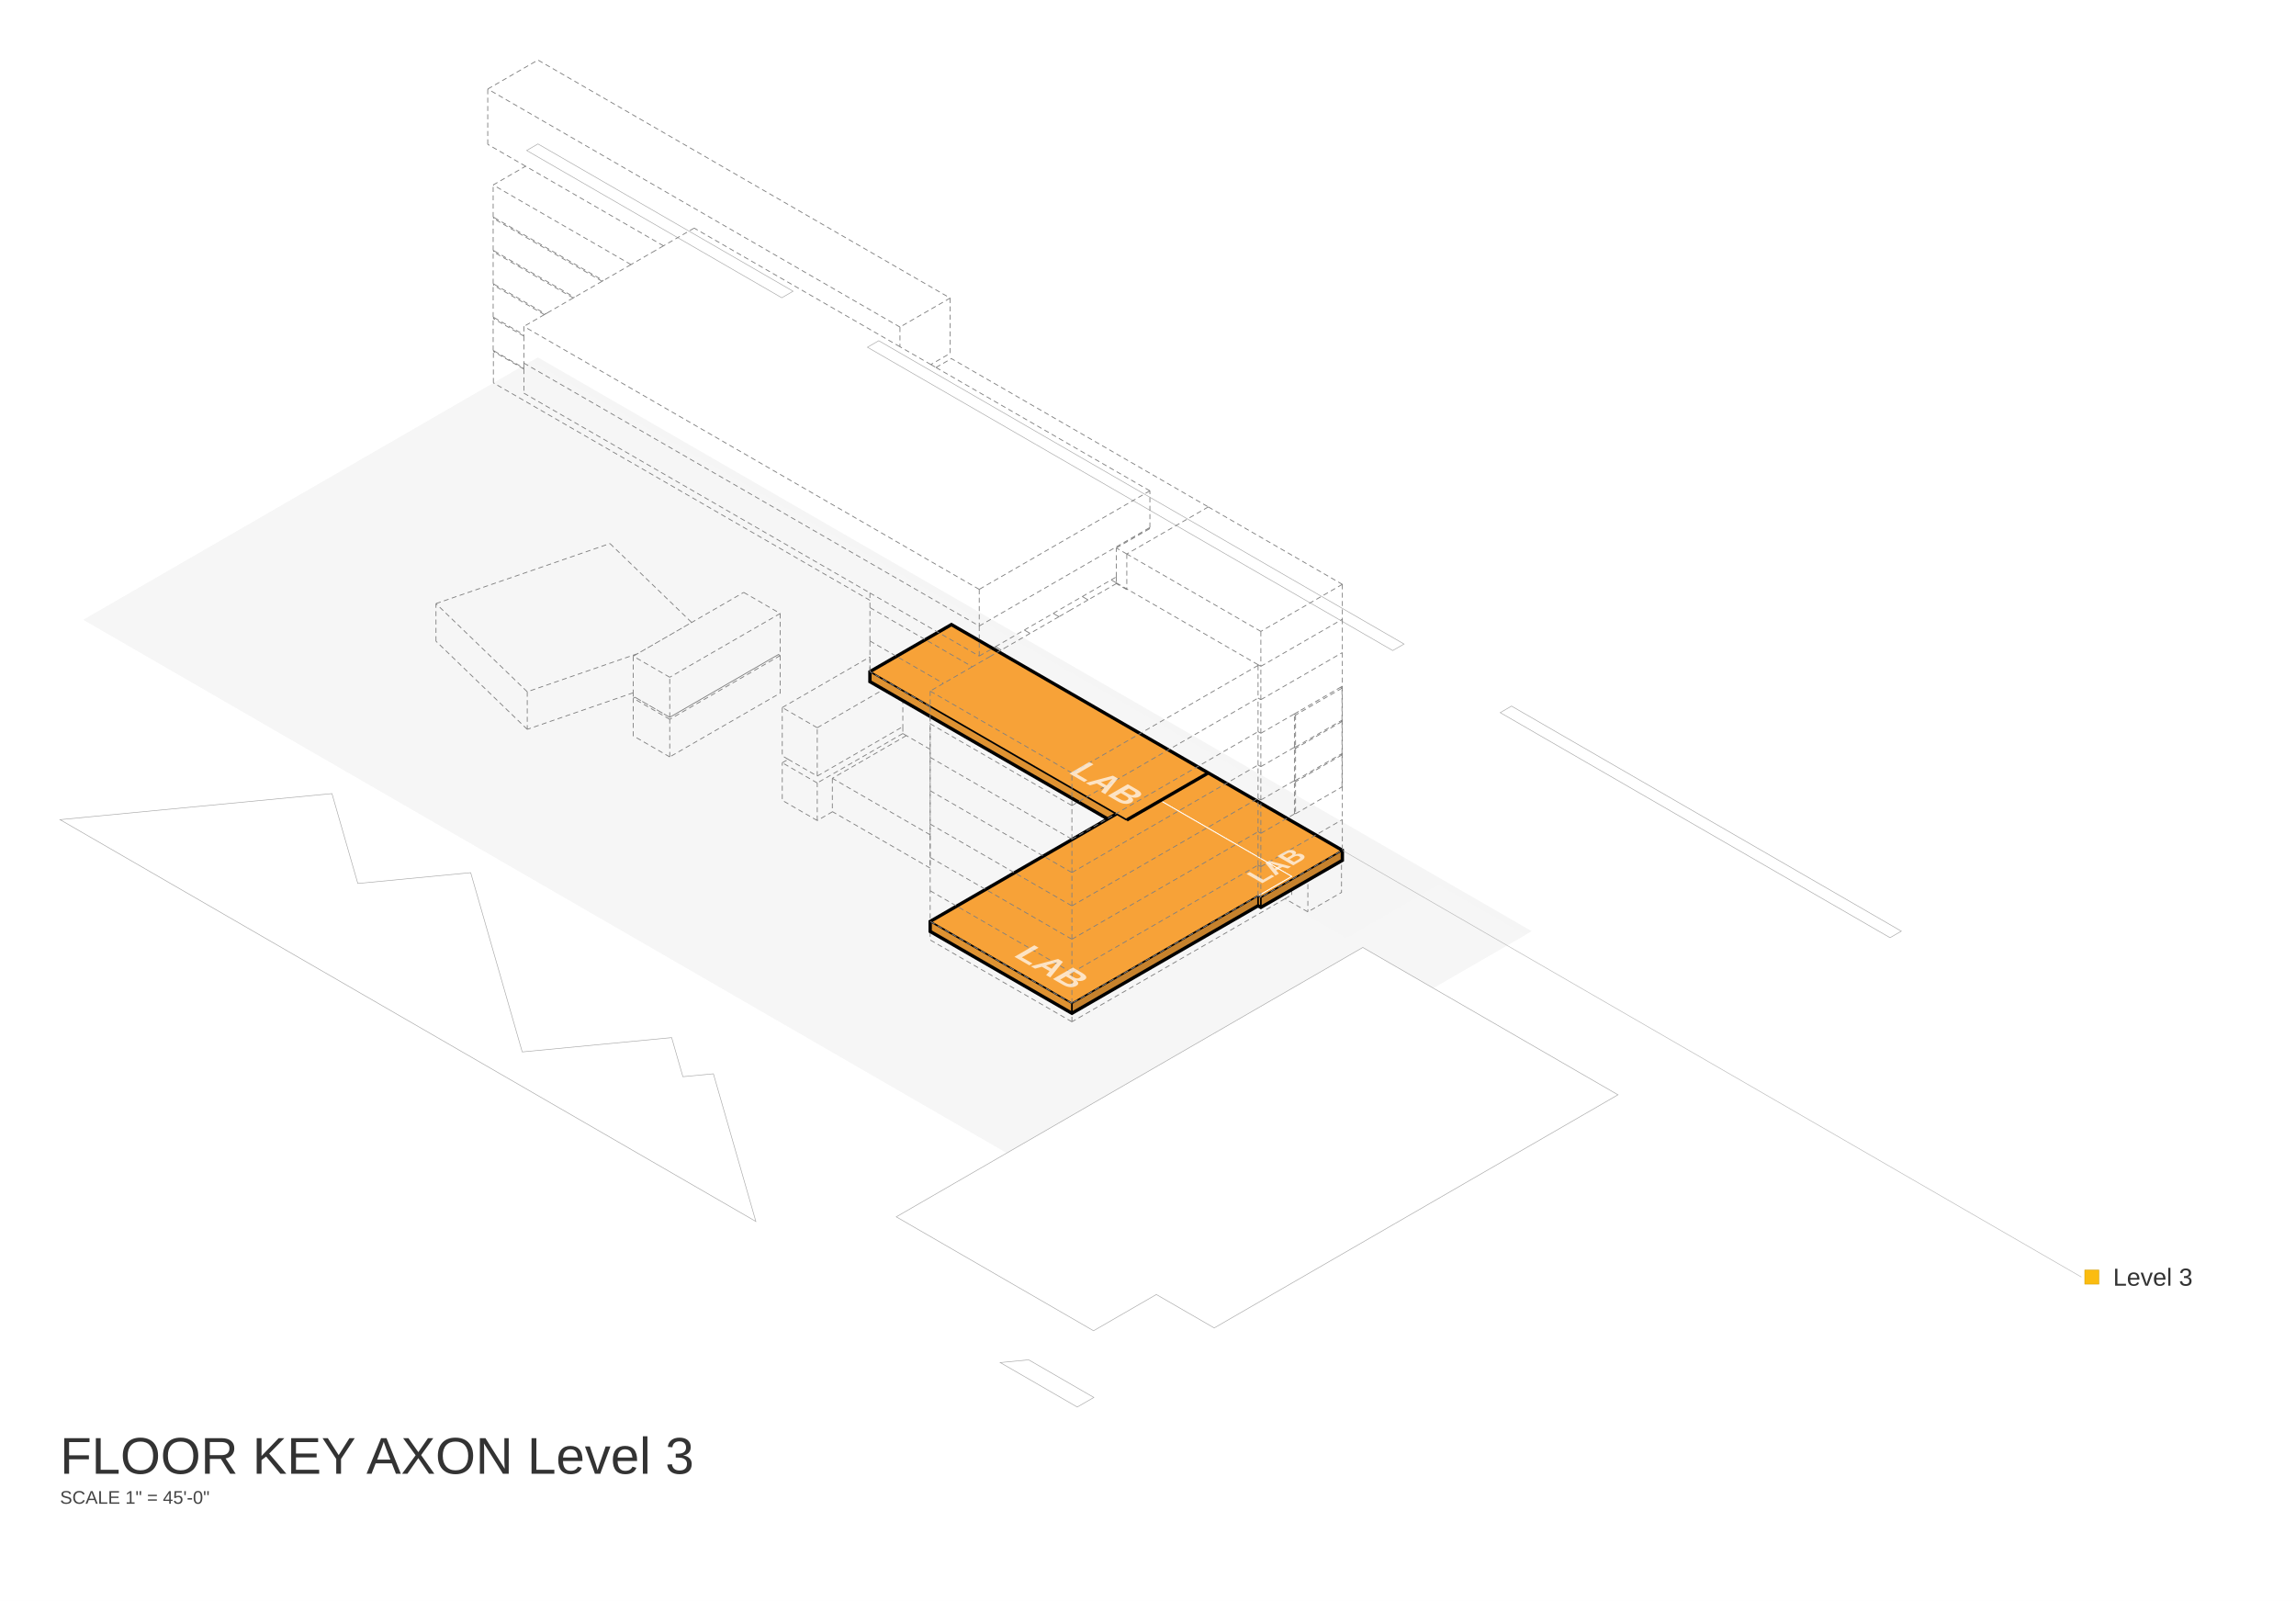
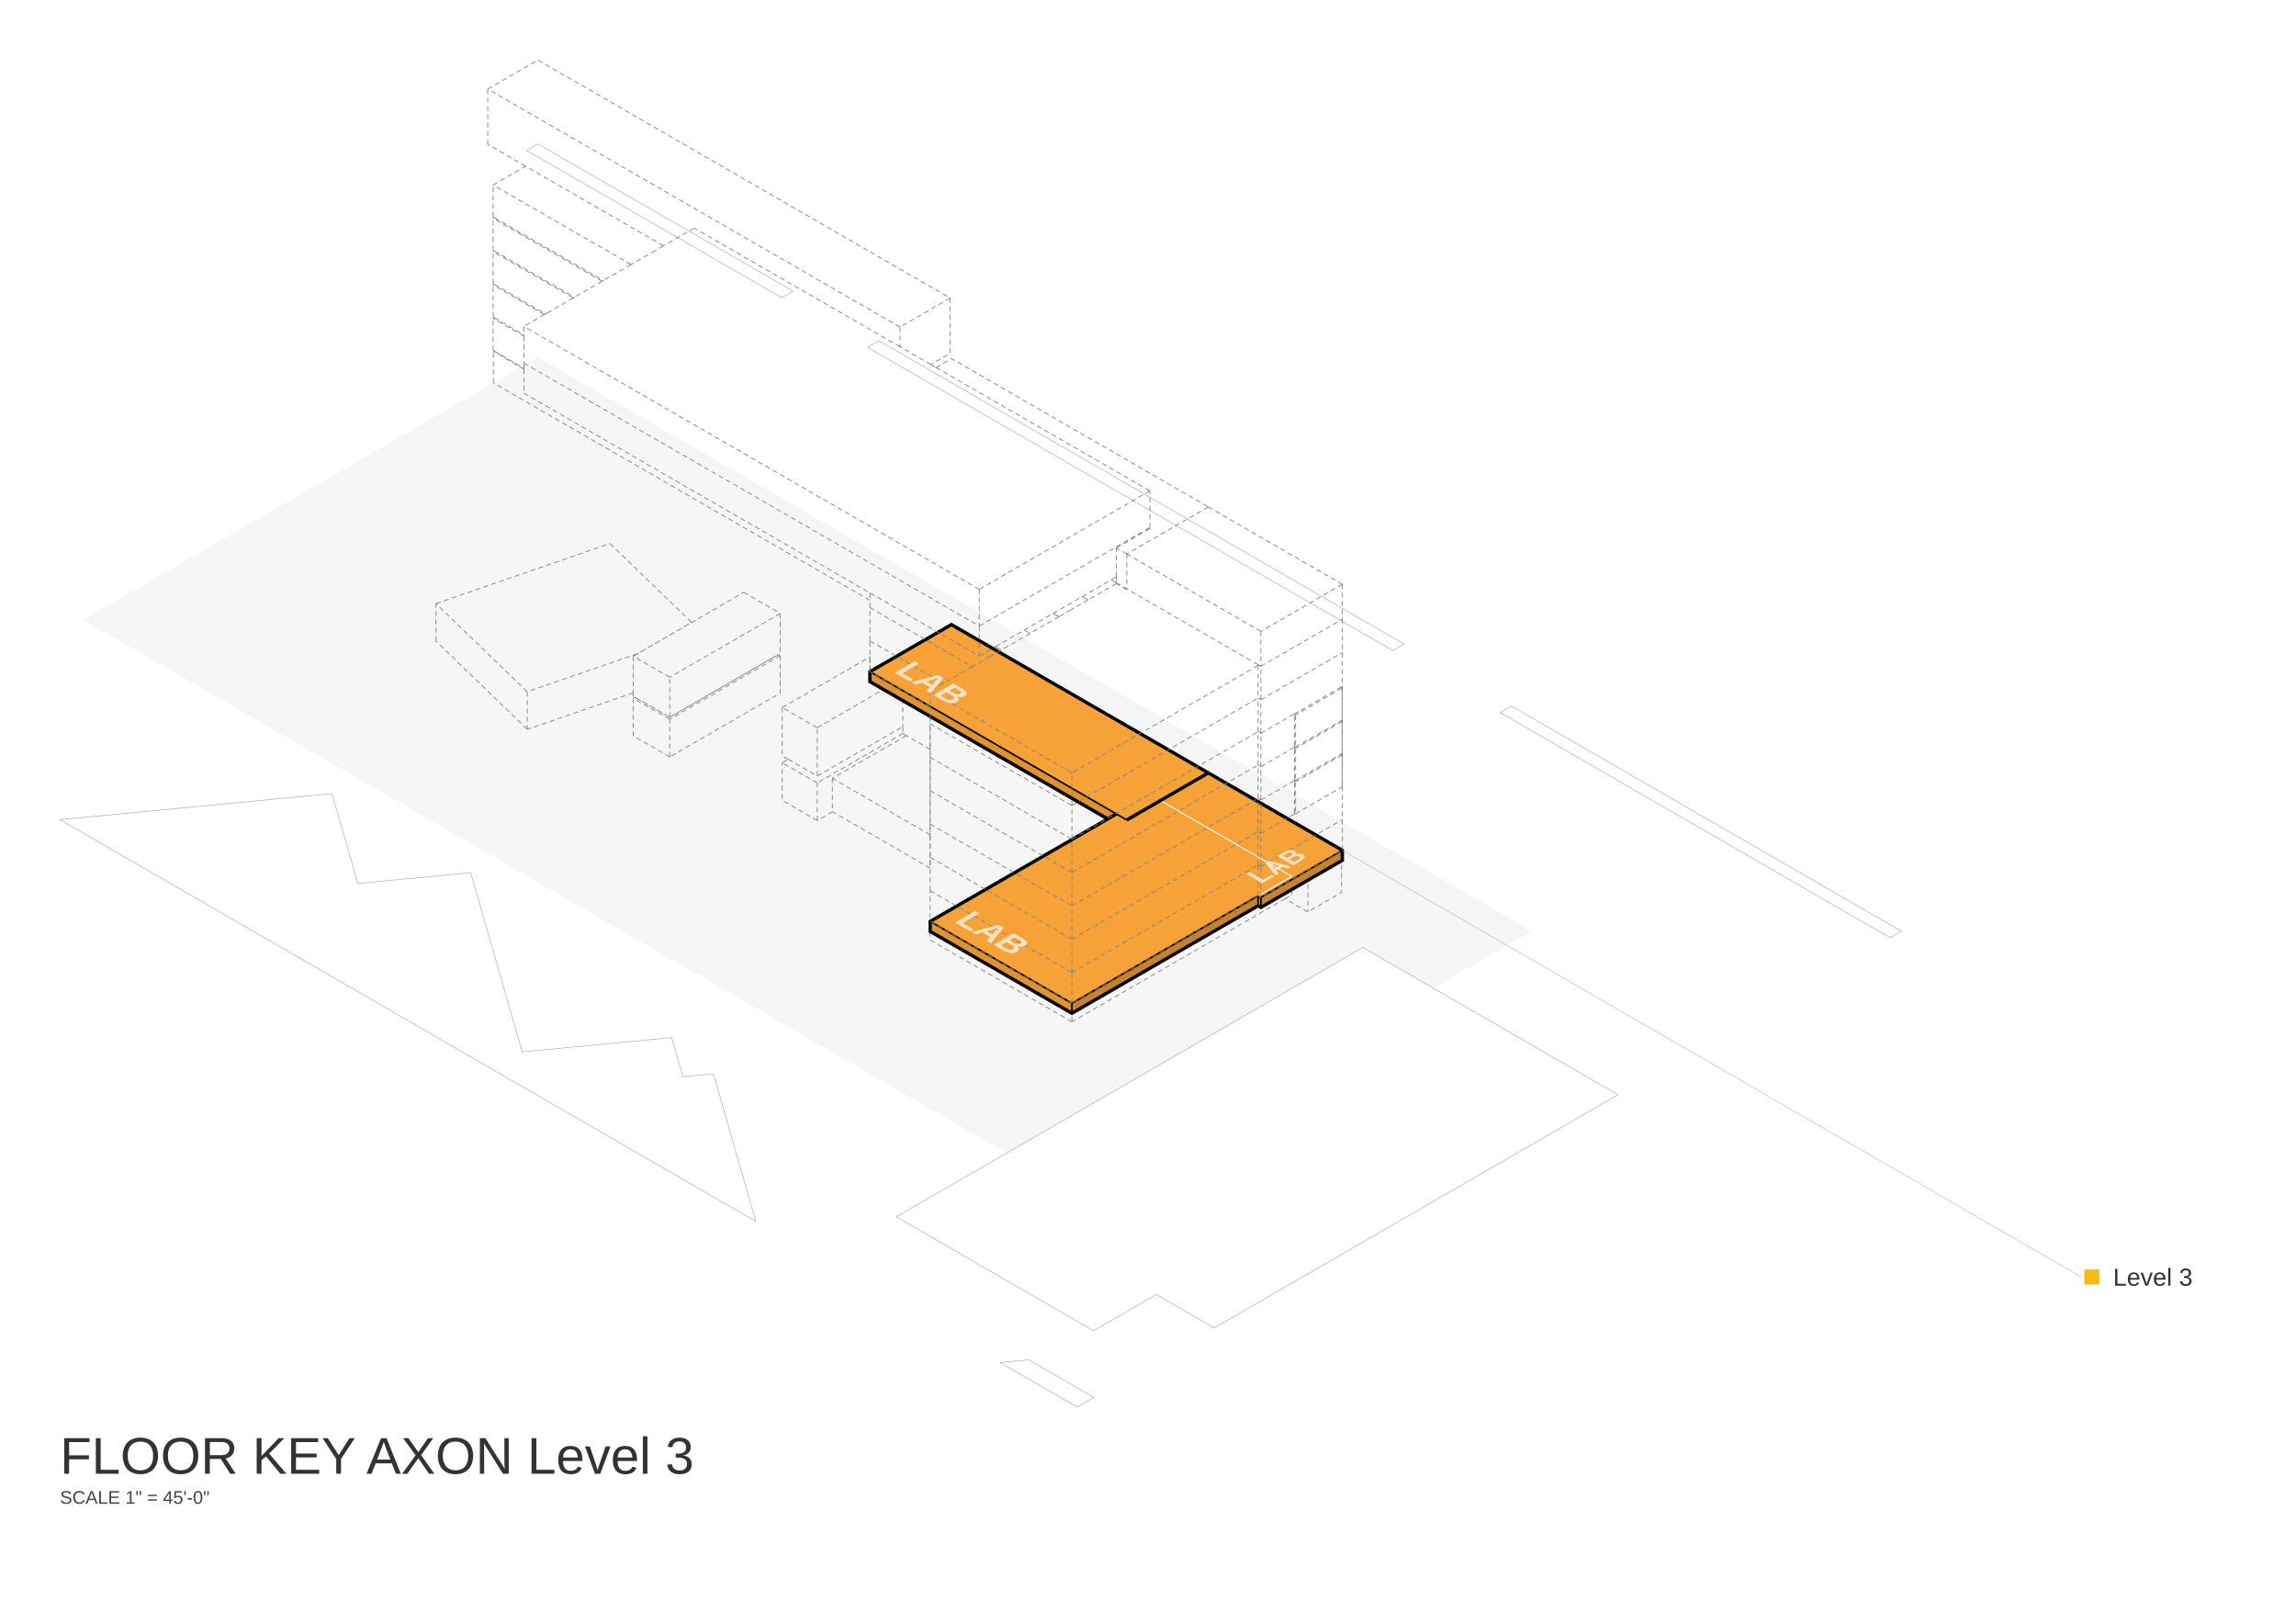
<svg xmlns="http://www.w3.org/2000/svg" width="1377" height="960" viewBox="0 0 1377 960">
  <rect width="100%" height="100%" fill="#FFFFFF" />
  <g id="AXON_SITE">
    <path id="AXK_L3_SITE" fill="#F5F5F5" stroke="none" stroke-width="0" fill-rule="evenodd" d="M646.061,715.731 L50.097,371.655 L322.635,214.307 L918.598,558.383 Z" />
    <path id="AXK_L3_BG_000" fill="#F6F6F6" stroke="none" stroke-width="0.35" fill-rule="evenodd" d="M318.848,216.493 L763.922,473.454 L762.217,474.439 L761.135,475.063 L708.615,505.386 L807.451,562.449 L859.972,532.126 L861.208,531.412 L862.758,530.517 L914.811,560.569 L646.061,715.731 L50.097,371.655 Z" />
  </g>
  <g id="AXON_CONTEXT">
    <path id="AXK_L3_CONTEXT_001" fill="#FFFFFF" stroke="#A6A6A6" stroke-width="0.35" fill-rule="evenodd" d="M36,491.515 L56.107,489.58 L199.09,475.88 L214.593,529.779 L282.293,523.291 L313.201,630.789 L402.814,622.201 L409.556,645.647 L427.854,643.897 L442.96,696.429 L453.323,732.454 Z M599.866,817.059 L616.934,815.423 L656.012,837.985 L646.061,843.73 Z" />
    <path id="AXK_L3_CONTEXT_002" fill="#FFFFFF" stroke="#A6A6A6" stroke-width="0.35" fill-rule="evenodd" d="M1133.523,562.296 L1048.607,513.27 L899.741,427.324 L906.519,423.41 L1140.301,558.383 Z" />
    <path id="AXK_L3_CONTEXT_003" fill="#FFFFFF" stroke="#A6A6A6" stroke-width="0.35" fill-rule="evenodd" d="M842.047,386.187 L835.268,390.101 L520.243,208.223 L527.022,204.309 Z M475.633,174.64 L468.855,178.554 L315.856,90.221 L322.635,86.308 Z" />
    <path id="AXK_L3_CONTEXT_004" fill="#FFFFFF" stroke="#A6A6A6" stroke-width="0.35" fill-rule="evenodd" d="M728.208,796.302 L693.49,776.258 L655.844,797.993 L538.982,730.523 L537.523,729.681 L572.769,709.332 L780.134,589.611 L808.024,573.509 L817.316,568.144 L970.355,656.5 Z" />
  </g>
  <g id="AXON_GHOST_BELOW">
    <path id="AXK_L3_GHOST_BELOW" fill="none" stroke="#808080" stroke-width="0.5" stroke-dasharray="3 2" fill-rule="evenodd" d="M365.813,325.928 L414.823,373.253 L382.405,391.969 M382.405,391.969 L316.216,414.814 M316.216,414.814 L261.467,361.946 M261.467,361.946 L365.813,325.928 M261.467,384.487 L261.467,361.946 M316.216,414.814 L316.216,437.355 M316.216,437.355 L261.467,384.487 M382.405,391.969 L379.779,393.486 M379.779,393.486 L379.779,415.417 M379.779,415.417 L316.216,437.355 M380.833,418.095 L401.668,430.124 M401.668,430.124 L466.872,392.478 L467.927,393.087 M467.927,393.087 L401.668,431.342 M401.668,431.342 L379.779,418.704 M379.779,418.704 L380.833,418.095 M467.927,393.087 L467.927,415.628 L401.668,453.882 M401.668,453.882 L401.668,431.342 M446.038,355.231 L467.927,367.869 M467.927,367.869 L401.668,406.123 M401.668,406.123 L379.779,393.486 M379.779,393.486 L446.038,355.231 M467.927,367.869 L467.927,391.869 L401.668,430.124 M401.668,430.124 L401.668,406.123 M401.668,453.882 L379.779,441.245 L379.779,418.704 M401.668,430.124 L379.779,417.486 L379.779,415.417 M472.728,455.323 L490.135,465.373 M490.135,465.373 L541.455,435.743 M541.455,435.743 L541.455,439.869 M541.455,439.869 L541.455,439.869 M541.455,439.869 L490.135,469.499 M490.135,469.499 L469.155,457.386 M469.155,457.386 L472.728,455.323 M490.135,492.04 L490.135,469.499 M541.455,439.869 L543.574,441.092 M543.574,441.092 L499.186,466.719 M499.186,466.719 L499.186,486.683 M499.186,486.683 L499.3,486.748 M499.3,486.748 L490.135,492.04 M490.135,492.04 L469.155,479.927 L469.155,457.386 M490.135,465.373 L490.135,436.391 M490.135,436.391 L535.064,410.451 M535.064,410.451 L541.455,414.142 M541.455,414.142 L541.455,435.743 M521.725,393.927 L521.725,402.751 L535.064,410.451 M490.135,436.391 L469.155,424.278 M469.155,424.278 L521.725,393.927 M541.455,414.142 L557.858,423.612 L557.858,433.982 L557.858,449.339 M557.858,449.339 L543.574,441.092 M543.574,441.092 L541.455,439.869 M557.858,449.339 L557.858,454.14 L557.858,474.14 L557.858,494.14 L557.858,500.593 M557.858,500.593 L499.186,466.719 M472.728,455.323 L469.155,453.26 L469.155,424.278 M557.858,500.593 L557.858,514.141 L557.858,520.556 L499.3,486.748 M804.56,513.556 L784.375,525.209 M784.375,525.209 L781.456,523.524 M781.456,523.524 L801.641,511.871 L804.56,513.556 M770.696,538.913 L774.642,536.635 M774.642,536.635 L774.642,527.459 M774.642,527.459 L781.456,523.524 M784.375,525.209 L784.375,546.81 M784.375,546.81 L770.696,538.913 M804.56,513.556 L804.56,535.157 L784.375,546.81 M770.696,538.913 L642.86,612.718 M642.86,612.718 L642.86,601.616 M642.86,601.616 L754.516,537.151 L756.185,538.115 L774.642,527.459 M642.86,612.718 L557.858,563.642 L557.858,552.54 L642.86,601.616" />
  </g>
  <g id="PD_PROGRAM">
    <path id="AXK_L3_L3_L01_LAB_01_TOP" fill="#F7A238" stroke="#FFFFFF" stroke-width="0.5" fill-rule="evenodd" d="M724.667,463.477 L675.787,491.698 L521.725,402.751 L570.605,374.531 Z" />
    <path id="AXK_L3_L3_L01_LAB_01_SIDE_001" fill="#DE9232" stroke="none" stroke-width="0" fill-rule="evenodd" d="M521.725,408.751 L521.725,402.751 L675.787,491.698 L669.514,488.076 L664.318,491.076 Z" />
    <path id="AXK_L3_L3_L03_LAB_01_TOP" fill="#F7A238" stroke="#FFFFFF" stroke-width="0.5" fill-rule="evenodd" d="M805.064,509.894 L756.185,538.115 L754.516,537.151 L774.642,525.532 L695.913,480.078 L724.667,463.477 Z" />
    <path id="AXK_L3_L3_L03_LAB_01_SIDE_003" fill="#C6822D" stroke="none" stroke-width="0" fill-rule="evenodd" d="M805.064,509.894 L805.064,515.894 L756.185,544.115 L756.185,538.115 Z" />
    <path id="AXK_L3_L3_L03_LAB_01_SIDE_002" fill="#DE9232" stroke="none" stroke-width="0" fill-rule="evenodd" d="M756.185,538.115 L756.185,544.115 L754.516,543.151 L754.516,537.151 Z" />
    <path id="AXK_L3_L3_L02_LAB_01_TOP" fill="#F7A238" stroke="#FFFFFF" stroke-width="0.5" fill-rule="evenodd" d="M774.642,525.532 L642.86,601.616 L557.858,552.54 L669.514,488.076 L675.787,491.698 L695.913,480.078 Z" />
    <path id="AXK_L3_L3_L02_LAB_01_SIDE_002" fill="#C6822D" stroke="none" stroke-width="0" fill-rule="evenodd" d="M642.86,607.616 L642.86,601.616 L754.516,537.151 L754.516,543.151 Z" />
    <path id="AXK_L3_L3_L02_LAB_01_SIDE_001" fill="#DE9232" stroke="none" stroke-width="0" fill-rule="evenodd" d="M557.858,558.54 L642.86,607.616 L642.86,601.616 L557.858,552.54 Z" />
    <path id="AXK_L3_FOLDS" fill="none" stroke="#000000" stroke-width="1" fill-rule="evenodd" d="M754.516,537.151 L642.86,601.616 M642.86,601.616 L557.858,552.54 M557.858,552.54 L669.514,488.076 M669.514,488.076 L675.787,491.698 M675.787,491.698 L695.913,480.078 L724.667,463.477 M724.667,463.477 L805.064,509.894 M805.064,509.894 L756.185,538.115 M756.185,538.115 L754.516,537.151 M724.667,463.477 L675.787,491.698 M675.787,491.698 L521.725,402.751 M521.725,402.751 L570.605,374.531 L724.667,463.477 M557.858,558.54 L557.858,552.54 M642.86,601.616 L642.86,607.616 M642.86,607.616 L557.858,558.54 M756.185,538.115 L756.185,544.115 M756.185,544.115 L754.516,543.151 M754.516,543.151 L754.516,537.151 M521.725,408.751 L521.725,402.751 M669.514,488.076 L664.318,491.076 L521.725,408.751 M754.516,543.151 L642.86,607.616 M805.064,509.894 L805.064,515.894 L756.185,544.115" />
    <path id="AXK_L3_OUTLINE" fill="none" stroke="#000000" stroke-width="2" fill-rule="evenodd" d="M724.667,463.477 L805.064,509.894 L805.064,515.894 L756.185,544.115 L754.516,543.151 L642.86,607.616 L557.858,558.54 L557.858,552.54 L669.514,488.076 L664.318,491.076 L521.725,408.751 L521.725,402.751 L570.605,374.531 Z M695.913,480.078 L724.667,463.477 L675.787,491.698 Z" />
  </g>
  <g id="AXON_GHOST_ABOVE">
    <path id="AXK_L3_GHOST_ABOVE" fill="none" stroke="#808080" stroke-width="0.5" stroke-dasharray="3 2" fill-rule="evenodd" d="M296.363,210.466 L314.193,220.759 M314.193,220.759 L314.193,221.294 M314.193,221.294 L295.899,210.733 M295.899,210.733 L296.363,210.466 M295.899,229.584 L295.899,210.733 M314.193,221.294 L314.193,235.75 M314.193,235.75 L521.725,355.568 M521.725,355.568 L521.725,359.958 M521.725,359.958 L295.899,229.584 M539.737,196.12 L292.517,53.388 M292.517,53.388 L322.635,36 L569.855,178.731 M569.855,178.731 L539.737,196.12 M292.517,86.554 L292.517,53.388 M539.737,196.12 L539.737,207.916 M539.737,207.916 L416.334,136.779 M416.334,136.779 L397.922,147.409 M397.922,147.409 L315.243,99.675 M315.243,99.675 L292.517,86.554 M776.31,468.364 L776.31,468.096 M776.31,468.096 L776.31,467.561 M776.31,467.561 L777.001,467.959 M777.001,467.959 L804.15,452.285 M804.15,452.285 L804.155,452.288 M804.155,452.288 L804.846,452.687 M804.846,452.687 L777.001,468.763 M777.001,468.763 L776.31,468.364 M296.458,190.521 L314.193,200.759 M314.193,200.759 L314.193,201.562 M314.193,201.562 L295.763,190.922 M295.763,190.922 L296.458,190.521 M295.763,210.119 L295.763,190.922 M314.193,201.562 L314.193,217.724 M314.193,217.724 L314.193,220.759 M296.363,210.466 L295.763,210.119 M776.31,487.561 L776.31,468.364 M777.001,468.763 L777.001,487.96 M777.001,487.96 L776.774,487.828 M776.774,487.828 L776.31,487.561 M776.31,448.364 L776.31,448.096 M776.31,448.096 L776.31,447.56 M776.31,447.56 L777.001,447.959 M777.001,447.959 L804.15,432.285 M804.15,432.285 L804.155,432.288 M804.155,432.288 L804.846,432.686 M804.846,432.686 L777.001,448.762 M777.001,448.762 L776.31,448.364 M295.763,170.922 L296.458,170.52 M296.458,170.52 L327.175,188.254 M327.175,188.254 L326.479,188.656 M326.479,188.656 L295.763,170.922 M343.8,178.656 L313.084,160.922 M295.763,190.119 L295.763,170.922 M326.479,188.656 L314.193,195.75 M314.193,195.75 L314.193,200.759 M296.458,190.521 L295.763,190.119 M776.31,467.561 L776.31,448.364 M777.001,448.762 L777.001,467.959 M776.31,428.363 L776.31,428.096 M776.31,428.096 L780.062,425.93 M780.062,425.93 L803.923,412.154 M803.923,412.154 L804.155,412.287 M804.155,412.287 L804.846,412.686 M804.846,412.686 L777.001,428.762 M777.001,428.762 L776.31,428.363 M295.763,150.922 L296.458,150.52 M296.458,150.52 L344.496,178.254 M344.496,178.254 L343.8,178.656 M313.084,160.922 L295.763,150.922 M361.121,168.656 L313.084,140.922 M295.763,170.119 L295.763,150.922 M343.8,178.656 L329.397,186.971 M329.397,186.971 L327.175,188.254 M296.458,170.52 L295.763,170.119 M776.31,447.56 L776.31,428.363 M777.001,428.762 L777.001,447.959 M295.763,130.922 L296.458,130.52 M296.458,130.52 L361.816,168.254 M361.816,168.254 L361.121,168.656 M313.084,140.922 L295.763,130.922 M295.763,150.119 L295.763,130.922 M361.121,168.656 L344.496,178.254 M296.458,150.52 L295.763,150.119 M295.763,110.922 L315.243,99.675 M397.922,147.409 L392.973,150.266 M392.973,150.266 L378.442,158.656 M378.442,158.656 L295.763,110.922 M295.763,130.119 L295.763,110.922 M378.442,158.656 L361.816,168.254 M296.458,130.52 L295.763,130.119 M521.725,402.751 L521.725,384.352 M521.725,384.352 L565.821,409.81 M565.821,409.81 L557.858,414.408 M557.858,414.408 L557.858,423.612 M557.858,423.612 L521.725,402.751 M521.725,384.352 L521.725,364.352 M521.725,364.352 L583.142,399.81 M583.142,399.81 L565.821,409.81 M569.855,178.731 L569.855,211.897 L558.257,218.592 M558.257,218.592 L539.737,207.916 M521.725,364.352 L521.725,359.958 M521.725,355.568 L587.284,393.418 M587.284,393.418 L596.998,387.81 M596.998,387.81 L598.566,388.715 M598.566,388.715 L600.463,389.81 M600.463,389.81 L593.857,393.624 M593.857,393.624 L583.142,399.81 M596.998,387.81 L614.319,377.81 M614.319,377.81 L615.087,378.253 M615.087,378.253 L617.783,379.81 M617.783,379.81 L604.403,387.535 M604.403,387.535 L600.463,389.81 M614.319,377.81 L631.64,367.81 M631.64,367.81 L632.821,368.491 M632.821,368.491 L633.649,368.969 M633.649,368.969 L633.723,369.013 M633.723,369.013 L635.104,369.81 M635.104,369.81 L617.783,379.81 M631.64,367.81 L649.097,357.731 M649.097,357.731 L650.811,358.72 M650.811,358.72 L652.561,359.731 M652.561,359.731 L642.229,365.696 M642.229,365.696 L635.104,369.81 M756.185,499.715 L776.31,488.096 M776.31,488.096 L776.31,487.561 M776.774,487.828 L776.31,488.096 M724.667,303.98 L675.787,332.2 M675.787,332.2 L669.514,328.578 M669.514,328.578 L689.635,316.962 M689.635,316.962 L689.062,316.631 M689.062,316.631 L689.635,316.3 M689.635,316.3 L689.635,294.326 M689.635,294.326 L561.351,220.376 M561.351,220.376 L570.605,215.033 L724.667,303.98 M668.599,348.99 L666.418,347.731 M666.418,347.731 L669.514,345.943 M669.514,345.943 L669.514,349.518 M669.514,349.518 L668.599,348.99 M649.097,357.731 L666.418,347.731 M669.514,349.518 L675.787,353.14 M675.787,353.14 L675.787,353.565 M675.787,353.565 L669.514,349.943 M669.514,349.943 L652.561,359.731 M587.284,353.418 L314.193,195.75 M558.257,218.592 L561.351,220.376 M689.635,294.326 L587.284,353.418 M805.064,491.495 L805.064,509.894 L756.185,538.115 M756.185,538.115 L756.185,519.716 M756.185,519.716 L805.064,491.495 M803.923,412.154 L804.155,412.02 M804.155,412.02 L804.155,412.287 M314.193,217.724 L587.284,375.392 M587.284,375.392 L587.284,393.418 M804.846,471.621 L804.846,452.687 M804.155,452.288 L804.155,452.282 M804.155,452.282 L804.846,451.883 M804.846,451.883 L804.846,451.621 M804.846,451.621 L805.064,451.495 M805.064,451.495 L805.064,471.495 M805.064,471.495 L804.846,471.621 M756.185,519.716 L756.185,499.715 M777.001,487.96 L804.846,471.884 M804.846,471.884 L804.846,471.621 M805.064,471.495 L805.064,491.495 M756.185,538.115 L754.516,537.151 M754.516,537.151 L754.516,518.752 M754.516,518.752 L756.185,519.716 M587.284,353.418 L587.284,375.392 M804.846,451.621 L804.846,432.686 M804.155,432.288 L804.155,432.282 M804.155,432.282 L804.846,431.883 M804.846,431.883 L804.846,431.621 M804.846,431.621 L805.064,431.495 M805.064,431.495 L805.064,451.495 M675.787,353.14 L676.156,353.353 M676.156,353.353 L675.787,353.565 M754.516,518.752 L754.516,498.752 M754.516,498.752 L756.185,499.715 M804.155,452.282 L804.15,452.285 M804.846,431.621 L804.846,412.686 M804.155,412.02 L805.064,411.495 M805.064,411.495 L805.064,431.495 M756.185,499.715 L756.185,479.715 M756.185,479.715 L776.31,468.096 M754.516,498.752 L754.516,478.752 M754.516,478.752 L756.185,479.715 M804.155,432.282 L804.15,432.285 M669.514,345.943 L669.514,328.578 M675.787,332.2 L675.787,353.14 M756.185,479.715 L756.185,459.715 M756.185,459.715 L776.31,448.096 M754.516,537.151 L642.86,601.616 M642.86,601.616 L642.86,583.216 M642.86,583.216 L754.516,518.752 M754.516,478.752 L754.516,458.752 M754.516,458.752 L756.185,459.715 M756.185,459.715 L756.185,439.715 M756.185,439.715 L776.31,428.096 M642.86,583.216 L642.86,563.216 M642.86,563.216 L754.516,498.752 M756.185,439.715 L756.185,419.557 M756.185,419.557 L805.064,391.337 M805.064,391.337 L805.064,411.495 M805.064,350.397 L756.185,378.617 M756.185,378.617 L675.787,332.2 M724.667,303.98 L805.064,350.397 M587.284,375.392 L689.062,316.631 M642.86,601.616 L557.858,552.54 L557.858,534.141 M557.858,534.141 L642.86,583.216 M754.516,458.752 L754.516,438.752 M754.516,438.752 L756.185,439.715 M642.86,563.216 L642.86,543.216 M642.86,543.216 L754.516,478.752 M756.185,419.557 L756.185,399.557 M756.185,399.557 L805.064,371.337 M805.064,371.337 L805.064,391.337 M756.185,378.617 L756.185,399.557 M756.185,399.557 L754.516,398.594 M754.516,398.594 L676.156,353.353 M557.858,534.141 L557.858,514.141 M557.858,514.141 L642.86,563.216 M754.516,438.752 L754.516,418.594 M754.516,418.594 L756.185,419.557 M642.86,543.216 L642.86,523.216 M642.86,523.216 L754.516,458.752 M805.064,350.397 L805.064,371.337 M557.858,514.141 L557.858,494.14 M557.858,494.14 L642.86,543.216 M754.516,398.594 L754.516,399.019 M754.516,399.019 L754.516,418.594 M642.86,523.216 L642.86,503.216 M642.86,503.216 L754.516,438.752 M642.86,463.483 L557.858,414.408 M754.516,399.019 L642.86,463.483 M557.858,494.14 L557.858,474.14 M557.858,474.14 L642.86,523.216 M642.86,503.216 L642.86,483.058 M642.86,483.058 L754.516,418.594 M557.858,474.14 L557.858,454.14 M557.858,454.14 L642.86,503.216 M642.86,483.058 L642.86,463.483 M557.858,454.14 L557.858,433.982 M557.858,433.982 L642.86,483.058 M557.858,423.612 L557.858,433.982" />
  </g>
  <g id="PD_LABELS">
-     <text id="AXK_L3_L3_L01_LAB_01_LBL" x="0" y="0" font-family="Arial, Arial, sans-serif" font-weight="bold" font-size="20" text-anchor="end" fill="#FFFFFF" fill-opacity="0.7" transform="matrix(0.866 0.5 -0.866 0.5 675.787 483.698)">
+     <text id="AXK_L3_L3_L01_LAB_01_LBL" x="0" y="0" font-family="Arial, Arial, sans-serif" font-weight="bold" font-size="20" text-anchor="start" fill="#FFFFFF" fill-opacity="0.7" transform="matrix(0.866 0.5 -0.866 0.5 535.582 402.751)">
      <tspan x="0" dy="0">LAB</tspan>
    </text>
    <text id="AXK_L3_L3_L03_LAB_01_LBL" x="0" y="0" font-family="Arial, Arial, sans-serif" font-weight="bold" font-size="16" text-anchor="start" fill="#FFFFFF" fill-opacity="0.7" transform="matrix(0.866 -0.5 0.866 0.5 756.185 530.115)">
      <tspan x="0" dy="0">LAB</tspan>
    </text>
-     <text id="AXK_L3_L3_L02_LAB_01_LBL" x="0" y="0" font-family="Arial, Arial, sans-serif" font-weight="bold" font-size="20" text-anchor="end" fill="#FFFFFF" fill-opacity="0.7" transform="matrix(0.866 0.5 -0.866 0.5 642.86 593.616)">
+     <text id="AXK_L3_L3_L02_LAB_01_LBL" x="0" y="0" font-family="Arial, Arial, sans-serif" font-weight="bold" font-size="20" text-anchor="start" fill="#FFFFFF" fill-opacity="0.7" transform="matrix(0.866 0.5 -0.866 0.5 571.714 552.54)">
      <tspan x="0" dy="0">LAB</tspan>
    </text>
  </g>
  <g id="PD_ANNOTATION">
    <path id="AXK_L3_LVL_L3_LDR" fill="none" stroke="#B8B8B8" stroke-width="0.35" fill-rule="evenodd" d="M805.064,509.894 L1248.301,765.795" />
    <path id="AXK_L3_LVL_L3_MARK" fill="#FBBC10" stroke="#C99600" stroke-width="0.25" fill-rule="evenodd" d="M1250.301,761.545 L1258.801,761.545 L1258.801,770.045 L1250.301,770.045 Z" />
    <text id="AXK_L3_LVL_L3_TXT" x="1267.301" y="770.975" font-family="Arial, Arial, sans-serif" font-weight="normal" font-size="14.8" text-anchor="start" fill="#333333">
      <tspan x="1267.301" dy="0">Level 3</tspan>
    </text>
    <text id="AXK_L3_TITLE" x="36" y="883.73" font-family="Arial, Arial, sans-serif" font-weight="normal" font-size="31" text-anchor="start" fill="#333333">
      <tspan x="36" dy="0">FLOOR KEY AXON Level 3</tspan>
    </text>
    <text id="AXK_L3_SCALE" x="36" y="901.73" font-family="Arial, Arial, sans-serif" font-weight="normal" font-size="11" text-anchor="start" fill="#444444">
      <tspan x="36" dy="0">SCALE 1" = 45'-0"</tspan>
    </text>
  </g>
</svg>
